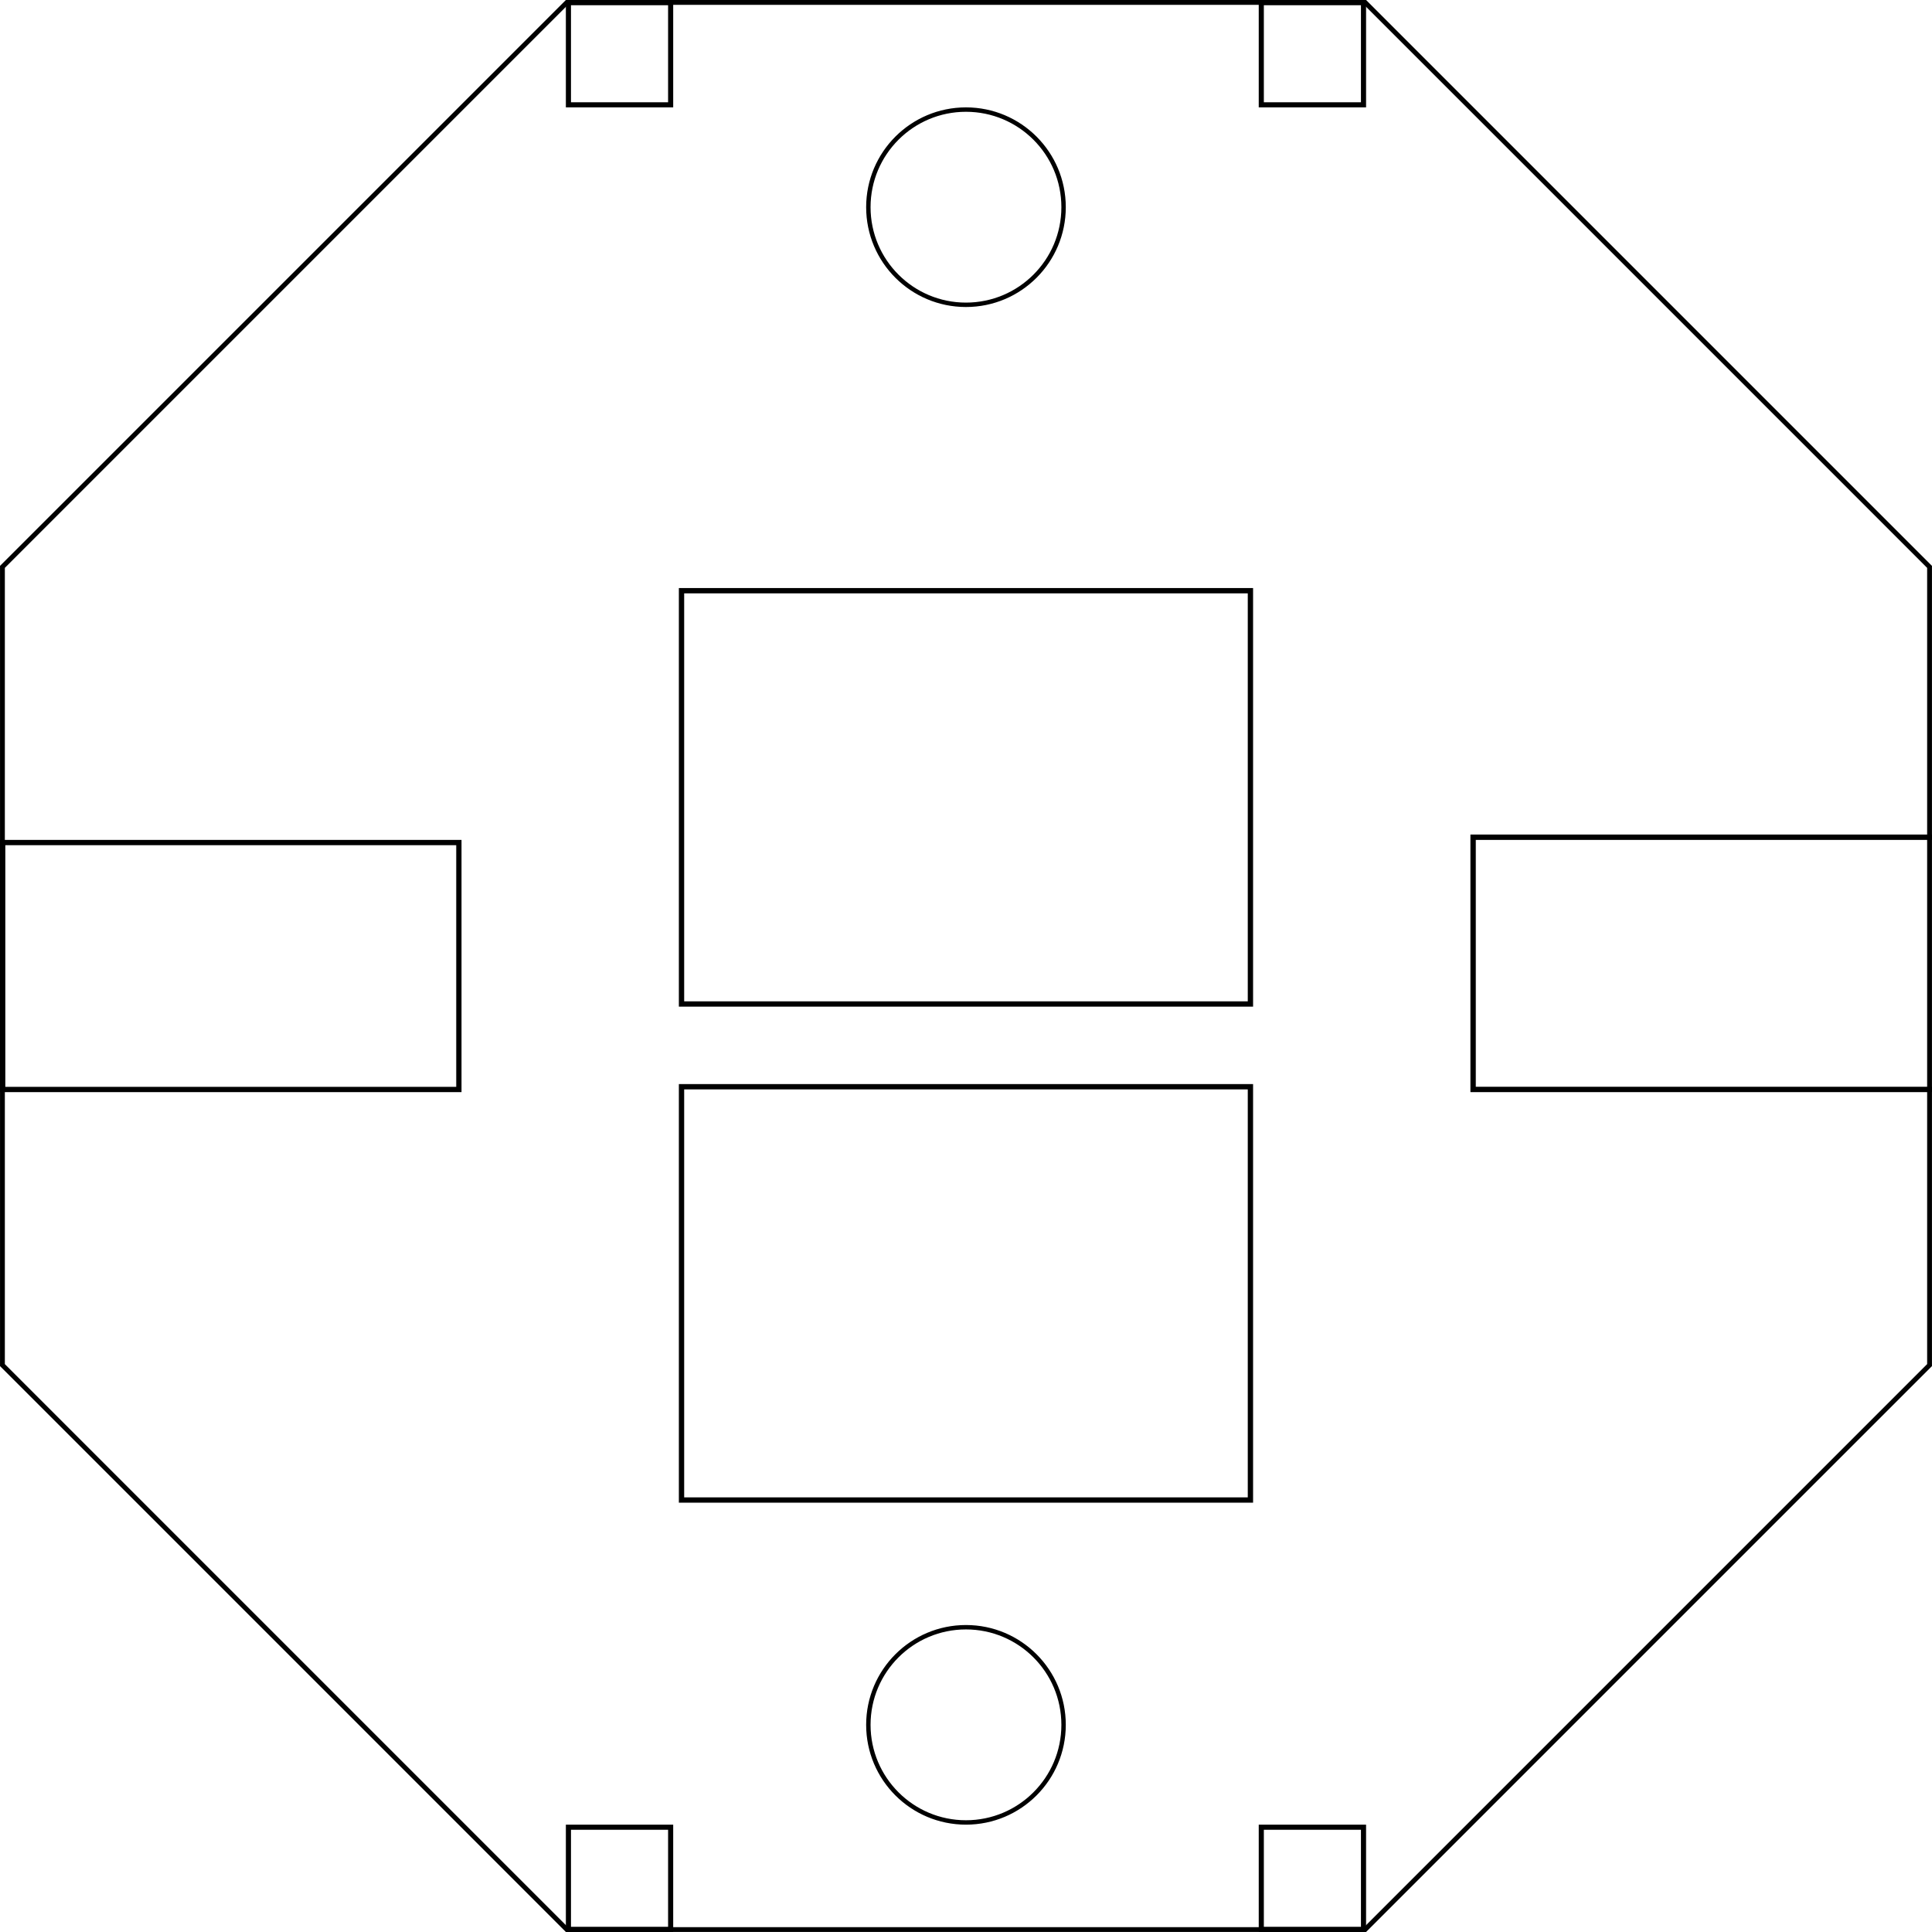
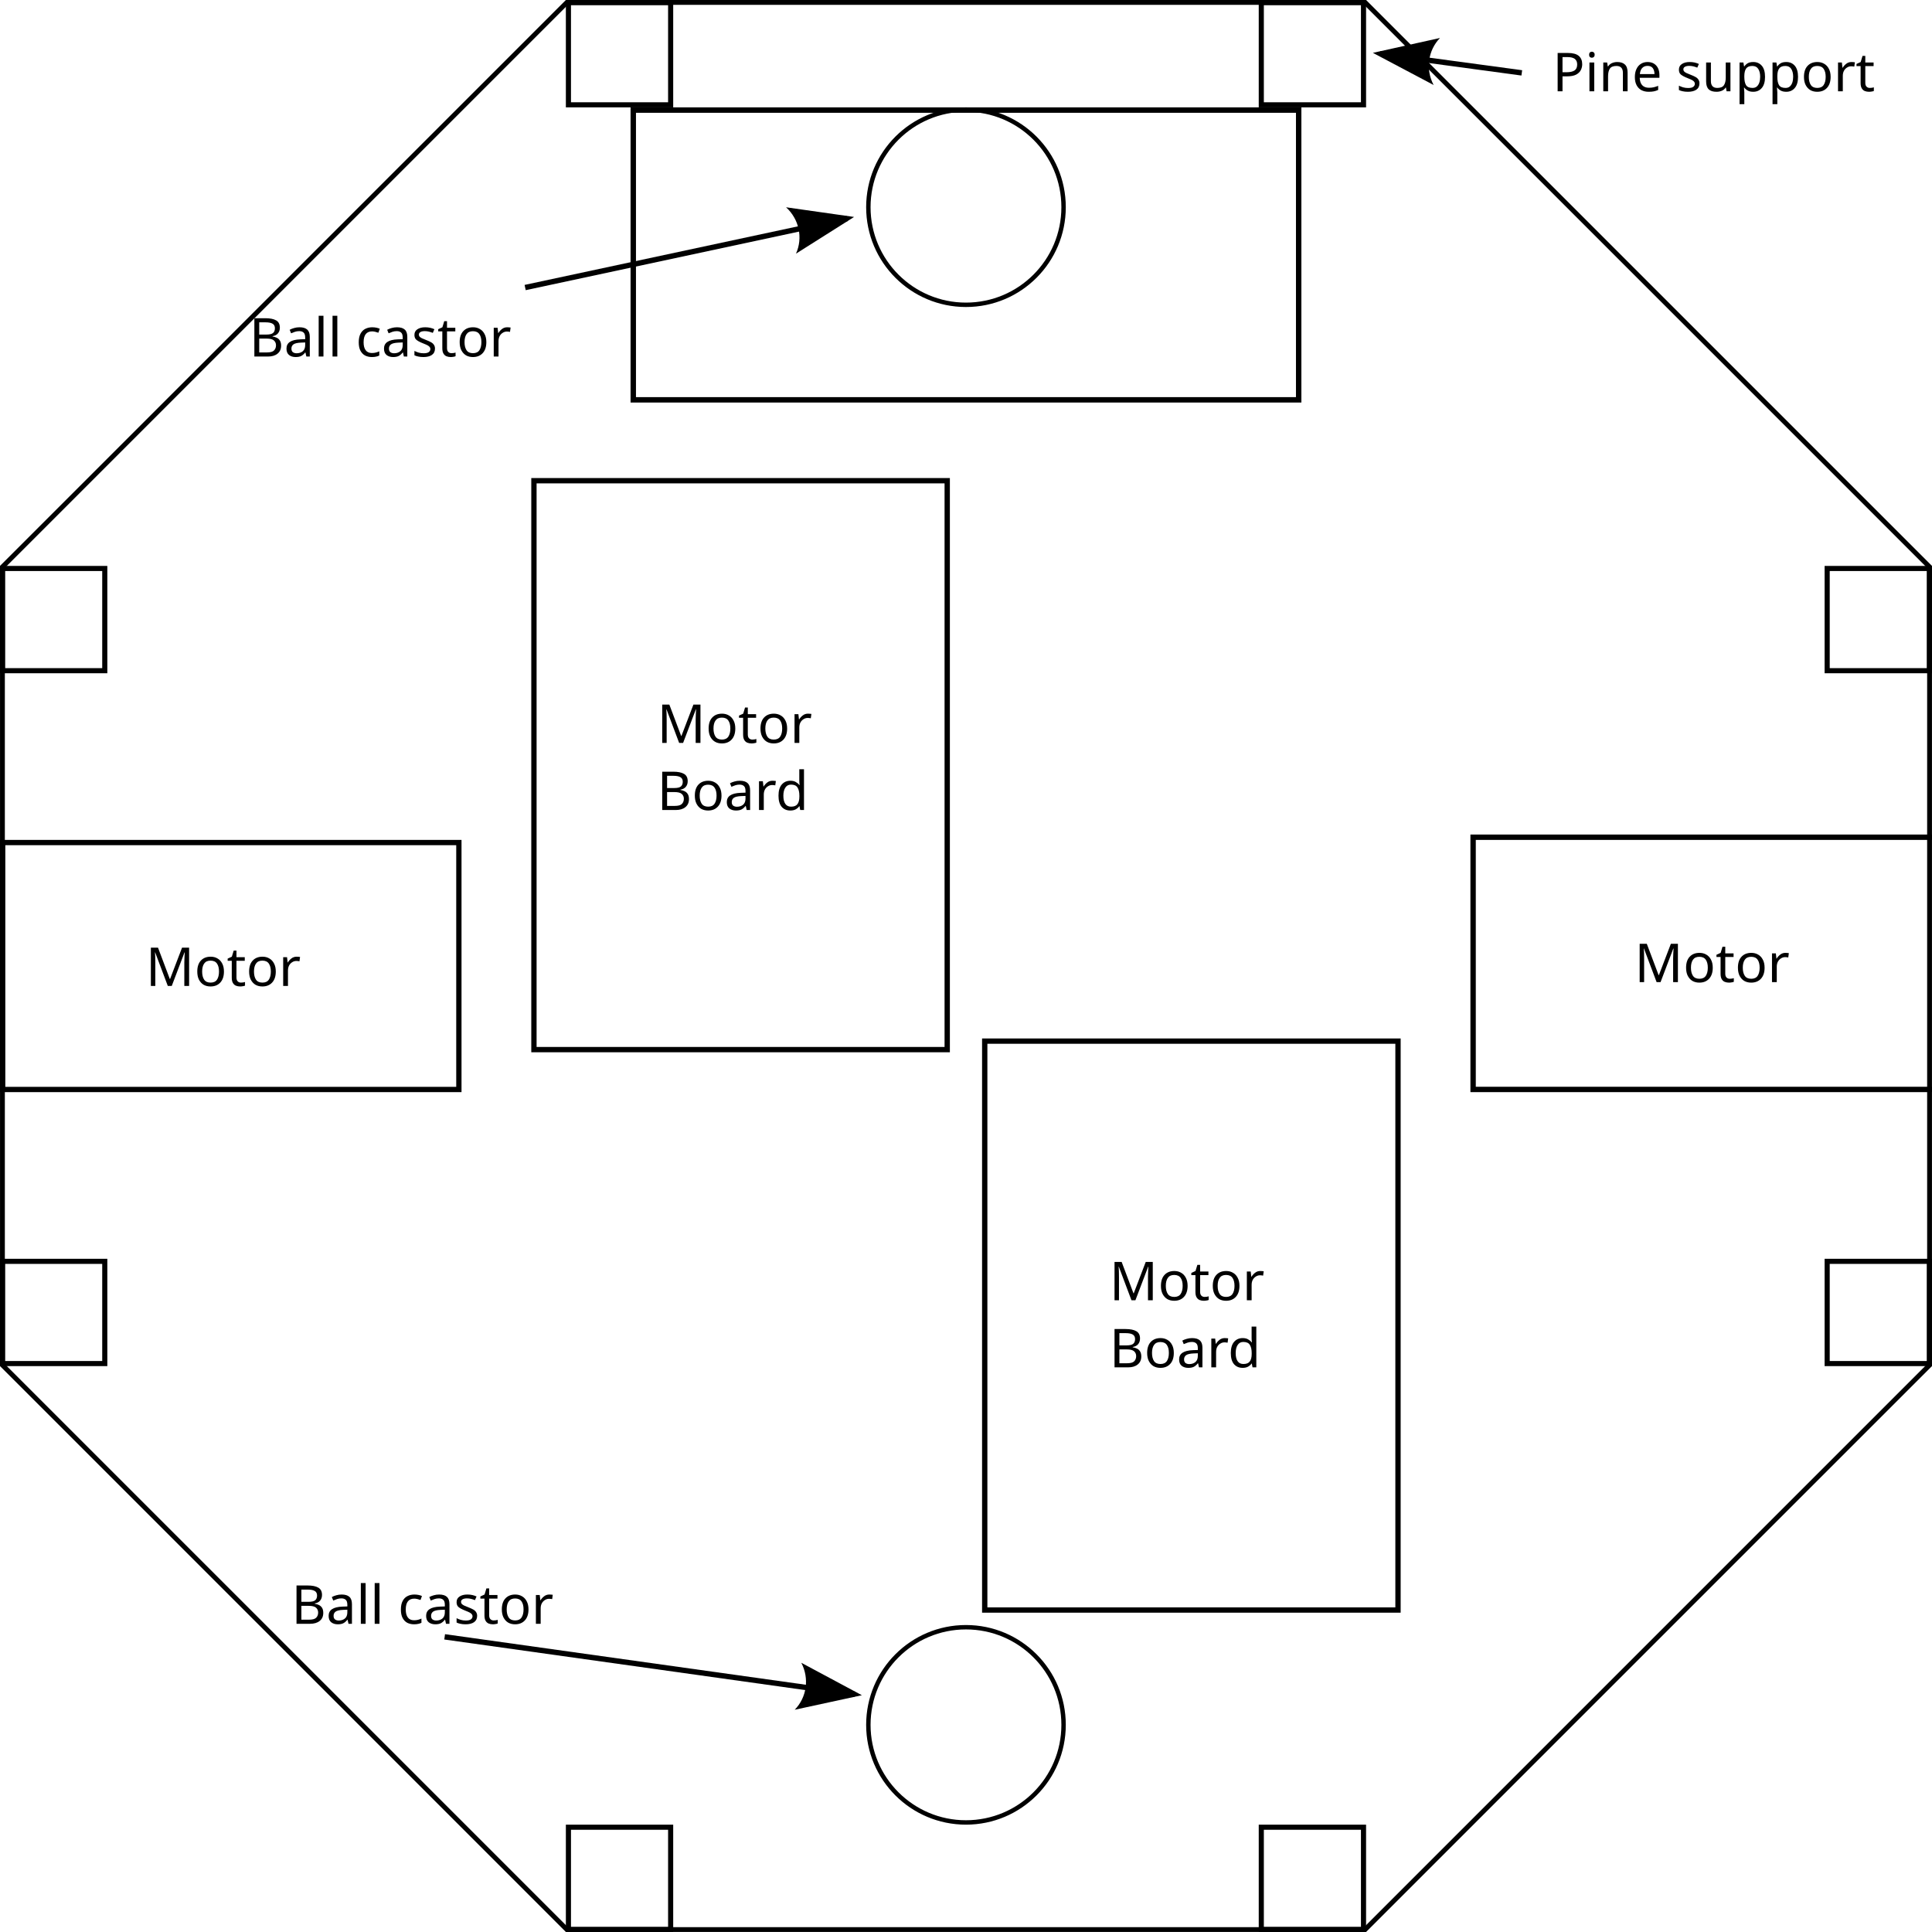
<svg xmlns="http://www.w3.org/2000/svg" width="360.011" height="360.009" id="svg2" version="1.1">
  <defs id="defs4">
    <marker orient="auto" refY="0.0" refX="0.0" id="Arrow2Lend" style="overflow:visible;">
      <path id="path3871" style="fill-rule:evenodd;stroke-width:0.625;stroke-linejoin:round;" d="M 8.719,4.034 L -2.207,0.016 L 8.719,-4.002 C 6.973,-1.63 6.983,1.616 8.719,4.034 z " transform="scale(1.1) rotate(180) translate(1,0)" />
    </marker>
    <marker orient="auto" refY="0.0" refX="0.0" id="Arrow2Lstart" style="overflow:visible">
      <path id="path3868" style="fill-rule:evenodd;stroke-width:0.625;stroke-linejoin:round" d="M 8.719,4.034 L -2.207,0.016 L 8.719,-4.002 C 6.973,-1.63 6.983,1.616 8.719,4.034 z " transform="scale(1.1) translate(1,0)" />
    </marker>
  </defs>
  <g id="layer1" transform="translate(0.2967469,-692.6509)">
    <path style="fill:none;stroke:#000000;stroke-width:2.406;stroke-miterlimit:4;stroke-opacity:1;stroke-dasharray:none" id="path3755" d="M 694.67,160.934 542.253,528.901 174.286,681.318 -193.682,528.901 -346.099,160.934 l 152.417,-367.967 367.967,-152.417 367.967,152.417 z" transform="matrix(0.142918,0.3450346,-0.3450346,0.142918,210.3269,789.5195)" />
    <rect style="fill:none;stroke:#000000;stroke-width:0.574;stroke-miterlimit:4;stroke-opacity:1;stroke-dasharray:none" id="rect3757" width="19.426" height="95.426" x="-22.01" y="824.947" />
    <rect style="fill:none;stroke:#000000;stroke-width:0.987;stroke-miterlimit:4;stroke-opacity:1;stroke-dasharray:none" id="rect3757-4" width="19.013" height="95.013" x="362.197" y="825.154" />
    <rect style="fill:none;stroke:#000000;stroke-width:0.984;stroke-miterlimit:4;stroke-opacity:1;stroke-dasharray:none" id="rect2985" width="85.016" height="46.016" x="0.195" y="849.652" />
    <rect style="fill:none;stroke:#000000;stroke-width:1;stroke-miterlimit:4;stroke-opacity:1;stroke-dasharray:none" id="rect2985-4" width="86" height="47" x="274.203" y="848.66" />
-     <path style="fill:none;stroke:#000000;stroke-width:1;stroke-miterlimit:4;stroke-opacity:1;stroke-dasharray:none" id="path3773" d="m 202.143,43.58 a 22.143,22.143 0 1 1 -44.286,0 22.143,22.143 0 1 1 44.286,0 z" transform="matrix(0.8214511,0,0,0.8214511,31.84205,695.4607)" />
-     <path style="fill:none;stroke:#000000;stroke-width:1;stroke-miterlimit:4;stroke-opacity:1;stroke-dasharray:none" id="path3773-4" d="m 202.143,43.58 a 22.143,22.143 0 1 1 -44.286,0 22.143,22.143 0 1 1 44.286,0 z" transform="matrix(0.8214511,0,0,0.8214511,31.84205,978.2607)" />
-     <rect style="fill:none;stroke:#000000;stroke-width:0.989;stroke-miterlimit:4;stroke-opacity:1;stroke-dasharray:none" id="rect3822" width="77.011" height="106.011" x="895.154" y="-232.709" transform="matrix(0,1,-1,0,0,0)" />
-     <rect style="fill:none;stroke:#000000;stroke-width:0.989;stroke-miterlimit:4;stroke-opacity:1;stroke-dasharray:none" id="rect3822-0" width="77.011" height="106.011" x="802.726" y="-232.709" transform="matrix(0,1,-1,0,0,0)" />
+     <path style="fill:none;stroke:#000000;stroke-width:1;stroke-miterlimit:4;stroke-opacity:1;stroke-dasharray:none" id="path3773" d="m 202.143,43.58 c 0,12.229 -9.914,22.143 -22.143,22.143 -12.229,0 -22.143,-9.914 -22.143,-22.143 0,-12.229 9.914,-22.143 22.143,-22.143 12.229,0 22.143,9.914 22.143,22.143 z" transform="matrix(0.8214511,0,0,0.8214511,31.84205,695.4607)" />
+     <path style="fill:none;stroke:#000000;stroke-width:1;stroke-miterlimit:4;stroke-opacity:1;stroke-dasharray:none" id="path3773-4" d="m 202.143,43.58 c 0,12.229 -9.914,22.143 -22.143,22.143 -12.229,0 -22.143,-9.914 -22.143,-22.143 0,-12.229 9.914,-22.143 22.143,-22.143 12.229,0 22.143,9.914 22.143,22.143 z" transform="matrix(0.8214511,0,0,0.8214511,31.84205,978.2607)" />
+     <rect style="fill:none;stroke:#000000;stroke-width:0.989;stroke-miterlimit:4;stroke-opacity:1;stroke-dasharray:none" id="rect3822" width="77.011" height="106.011" x="-260.209" y="-992.665" transform="scale(-1,-1)" />
+     <rect style="fill:none;stroke:#000000;stroke-width:0.989;stroke-miterlimit:4;stroke-opacity:1;stroke-dasharray:none" id="rect3822-0" width="77.011" height="106.011" x="99.198" y="782.226" />
    <rect style="fill:none;stroke:#000000;stroke-width:0.952;stroke-miterlimit:4;stroke-opacity:1;stroke-dasharray:none" id="rect3842" width="19.048" height="19.048" x="105.624" y="693.136" />
    <path style="fill:none;stroke:#000000;stroke-width:1px;stroke-linecap:butt;stroke-linejoin:miter;stroke-opacity:1;marker-start:url(#Arrow2Lstart);marker-end:url(#Arrow2Lend)" d="m 104.286,-9.991 c 150,0 150.714,0 150.714,0" id="path3844" transform="translate(-0.2967469,692.6509)" />
    <text xml:space="preserve" style="font-size:10px;font-style:normal;font-weight:normal;line-height:125%;letter-spacing:0px;word-spacing:0px;fill:#000000;fill-opacity:1;stroke:none;font-family:Sans" x="163.56" y="673.231" id="text4476">
      <tspan id="tspan4478" x="163.56" y="673.231">149.11</tspan>
    </text>
    <rect style="fill:none;stroke:#000000;stroke-width:0.952;stroke-miterlimit:4;stroke-opacity:1;stroke-dasharray:none" id="rect3842-3" width="19.048" height="19.048" x="234.734" y="693.136" />
    <rect style="fill:none;stroke:#000000;stroke-width:0.952;stroke-miterlimit:4;stroke-opacity:1;stroke-dasharray:none" id="rect3842-4" width="19.048" height="19.048" x="234.734" y="1033.136" />
    <rect style="fill:none;stroke:#000000;stroke-width:0.952;stroke-miterlimit:4;stroke-opacity:1;stroke-dasharray:none" id="rect3842-0" width="19.048" height="19.048" x="105.624" y="1033.136" />
+     <rect style="fill:none;stroke:#000000;stroke-width:1.008;stroke-miterlimit:4;stroke-opacity:1;stroke-dasharray:none" id="rect3002" width="123.992" height="53.992" x="117.707" y="713.164" />
+     <flowRoot xml:space="preserve" id="flowRoot3004" style="font-size:10px;font-style:normal;font-weight:normal;line-height:125%;letter-spacing:0px;word-spacing:0px;fill:#000000;fill-opacity:1;stroke:none;font-family:Sans" transform="translate(-6.296747,696.6509)">
+       <flowRegion id="flowRegion3006">
+         <rect id="rect3008" width="95" height="16.429" x="128.571" y="54.295" />
+       </flowRegion>
+       <flowPara id="flowPara3010">Battery</flowPara>
+     </flowRoot>
+     <text xml:space="preserve" style="font-size:10px;font-style:normal;font-weight:normal;line-height:125%;letter-spacing:0px;word-spacing:0px;fill:#000000;fill-opacity:1;stroke:none;font-family:Sans" x="122.132" y="831.088" id="text3012">
+       <tspan id="tspan3014" x="122.132" y="831.088">Motor</tspan>
+       <tspan x="122.132" y="843.588" id="tspan3016">Board</tspan>
+     </text>
+     <text xml:space="preserve" style="font-size:10px;font-style:normal;font-weight:normal;line-height:125%;letter-spacing:0px;word-spacing:0px;fill:#000000;fill-opacity:1;stroke:none;font-family:Sans" x="206.418" y="934.946" id="text3018">
+       <tspan id="tspan3020" x="206.418" y="934.946">Motor</tspan>
+       <tspan x="206.418" y="947.446" id="tspan3022">Board</tspan>
+     </text>
+     <text xml:space="preserve" style="font-size:10px;font-style:normal;font-weight:normal;line-height:125%;letter-spacing:0px;word-spacing:0px;fill:#000000;fill-opacity:1;stroke:none;font-family:Sans" x="26.846" y="876.374" id="text3024">
+       <tspan id="tspan3026" x="26.846" y="876.374">Motor</tspan>
+     </text>
+     <text xml:space="preserve" style="font-size:10px;font-style:normal;font-weight:normal;line-height:125%;letter-spacing:0px;word-spacing:0px;fill:#000000;fill-opacity:1;stroke:none;font-family:Sans" x="304.275" y="875.66" id="text3028">
+       <tspan id="tspan3030" x="304.275" y="875.66">Motor</tspan>
+     </text>
+     <text xml:space="preserve" style="font-size:10px;font-style:normal;font-weight:normal;line-height:125%;letter-spacing:0px;word-spacing:0px;fill:#000000;fill-opacity:1;stroke:none;font-family:Sans" x="53.989" y="995.231" id="text3032">
+       <tspan id="tspan3034" x="53.989" y="995.231">Ball castor</tspan>
+     </text>
+     <text xml:space="preserve" style="font-size:10px;font-style:normal;font-weight:normal;line-height:125%;letter-spacing:0px;word-spacing:0px;fill:#000000;fill-opacity:1;stroke:none;font-family:Sans" x="46.429" y="66.438" id="text3036" transform="translate(-0.2967469,692.6509)">
+       <tspan id="tspan3038" x="46.429" y="66.438">Ball castor</tspan>
+     </text>
+     <text xml:space="preserve" style="font-size:10px;font-style:normal;font-weight:normal;line-height:125%;letter-spacing:0px;word-spacing:0px;fill:#000000;fill-opacity:1;stroke:none;font-family:Sans" x="288.989" y="709.66" id="text3040">
+       <tspan id="tspan3042" x="288.989" y="709.66">Pine support</tspan>
+     </text>
+     <path style="fill:none;stroke:#000000;stroke-width:1px;stroke-linecap:butt;stroke-linejoin:miter;stroke-opacity:1;marker-end:url(#Arrow2Lend)" d="M 97.857,53.58 C 157.857,40.723 157.857,40.723 157.857,40.723" id="path3044" transform="translate(-0.2967469,692.6509)" />
+     <path style="fill:none;stroke:#000000;stroke-width:1px;stroke-linecap:butt;stroke-linejoin:miter;stroke-opacity:1;marker-start:none;marker-end:url(#Arrow2Lend)" d="m 82.56,997.66 c 76.429,10.714 76.429,10.714 76.429,10.714" id="path4380" />
+     <path style="fill:none;stroke:#000000;stroke-width:1px;stroke-linecap:butt;stroke-linejoin:miter;stroke-opacity:1;marker-end:url(#Arrow2Lend)" d="M 283.571,13.58 257.143,10.009" id="path4750" transform="translate(-0.2967469,692.6509)" />
+     <rect style="fill:none;stroke:#000000;stroke-width:0.952;stroke-miterlimit:4;stroke-opacity:1;stroke-dasharray:none" id="rect3842-3-6" width="19.048" height="19.048" x="340.179" y="927.691" />
+     <rect style="fill:none;stroke:#000000;stroke-width:0.952;stroke-miterlimit:4;stroke-opacity:1;stroke-dasharray:none" id="rect3842-3-3" width="19.048" height="19.048" x="340.179" y="798.581" />
+     <rect style="fill:none;stroke:#000000;stroke-width:0.952;stroke-miterlimit:4;stroke-opacity:1;stroke-dasharray:none" id="rect3842-3-2" width="19.048" height="19.048" x="0.179" y="798.581" />
+     <rect style="fill:none;stroke:#000000;stroke-width:0.952;stroke-miterlimit:4;stroke-opacity:1;stroke-dasharray:none" id="rect3842-3-0" width="19.048" height="19.048" x="0.179" y="927.691" />
  </g>
</svg>
